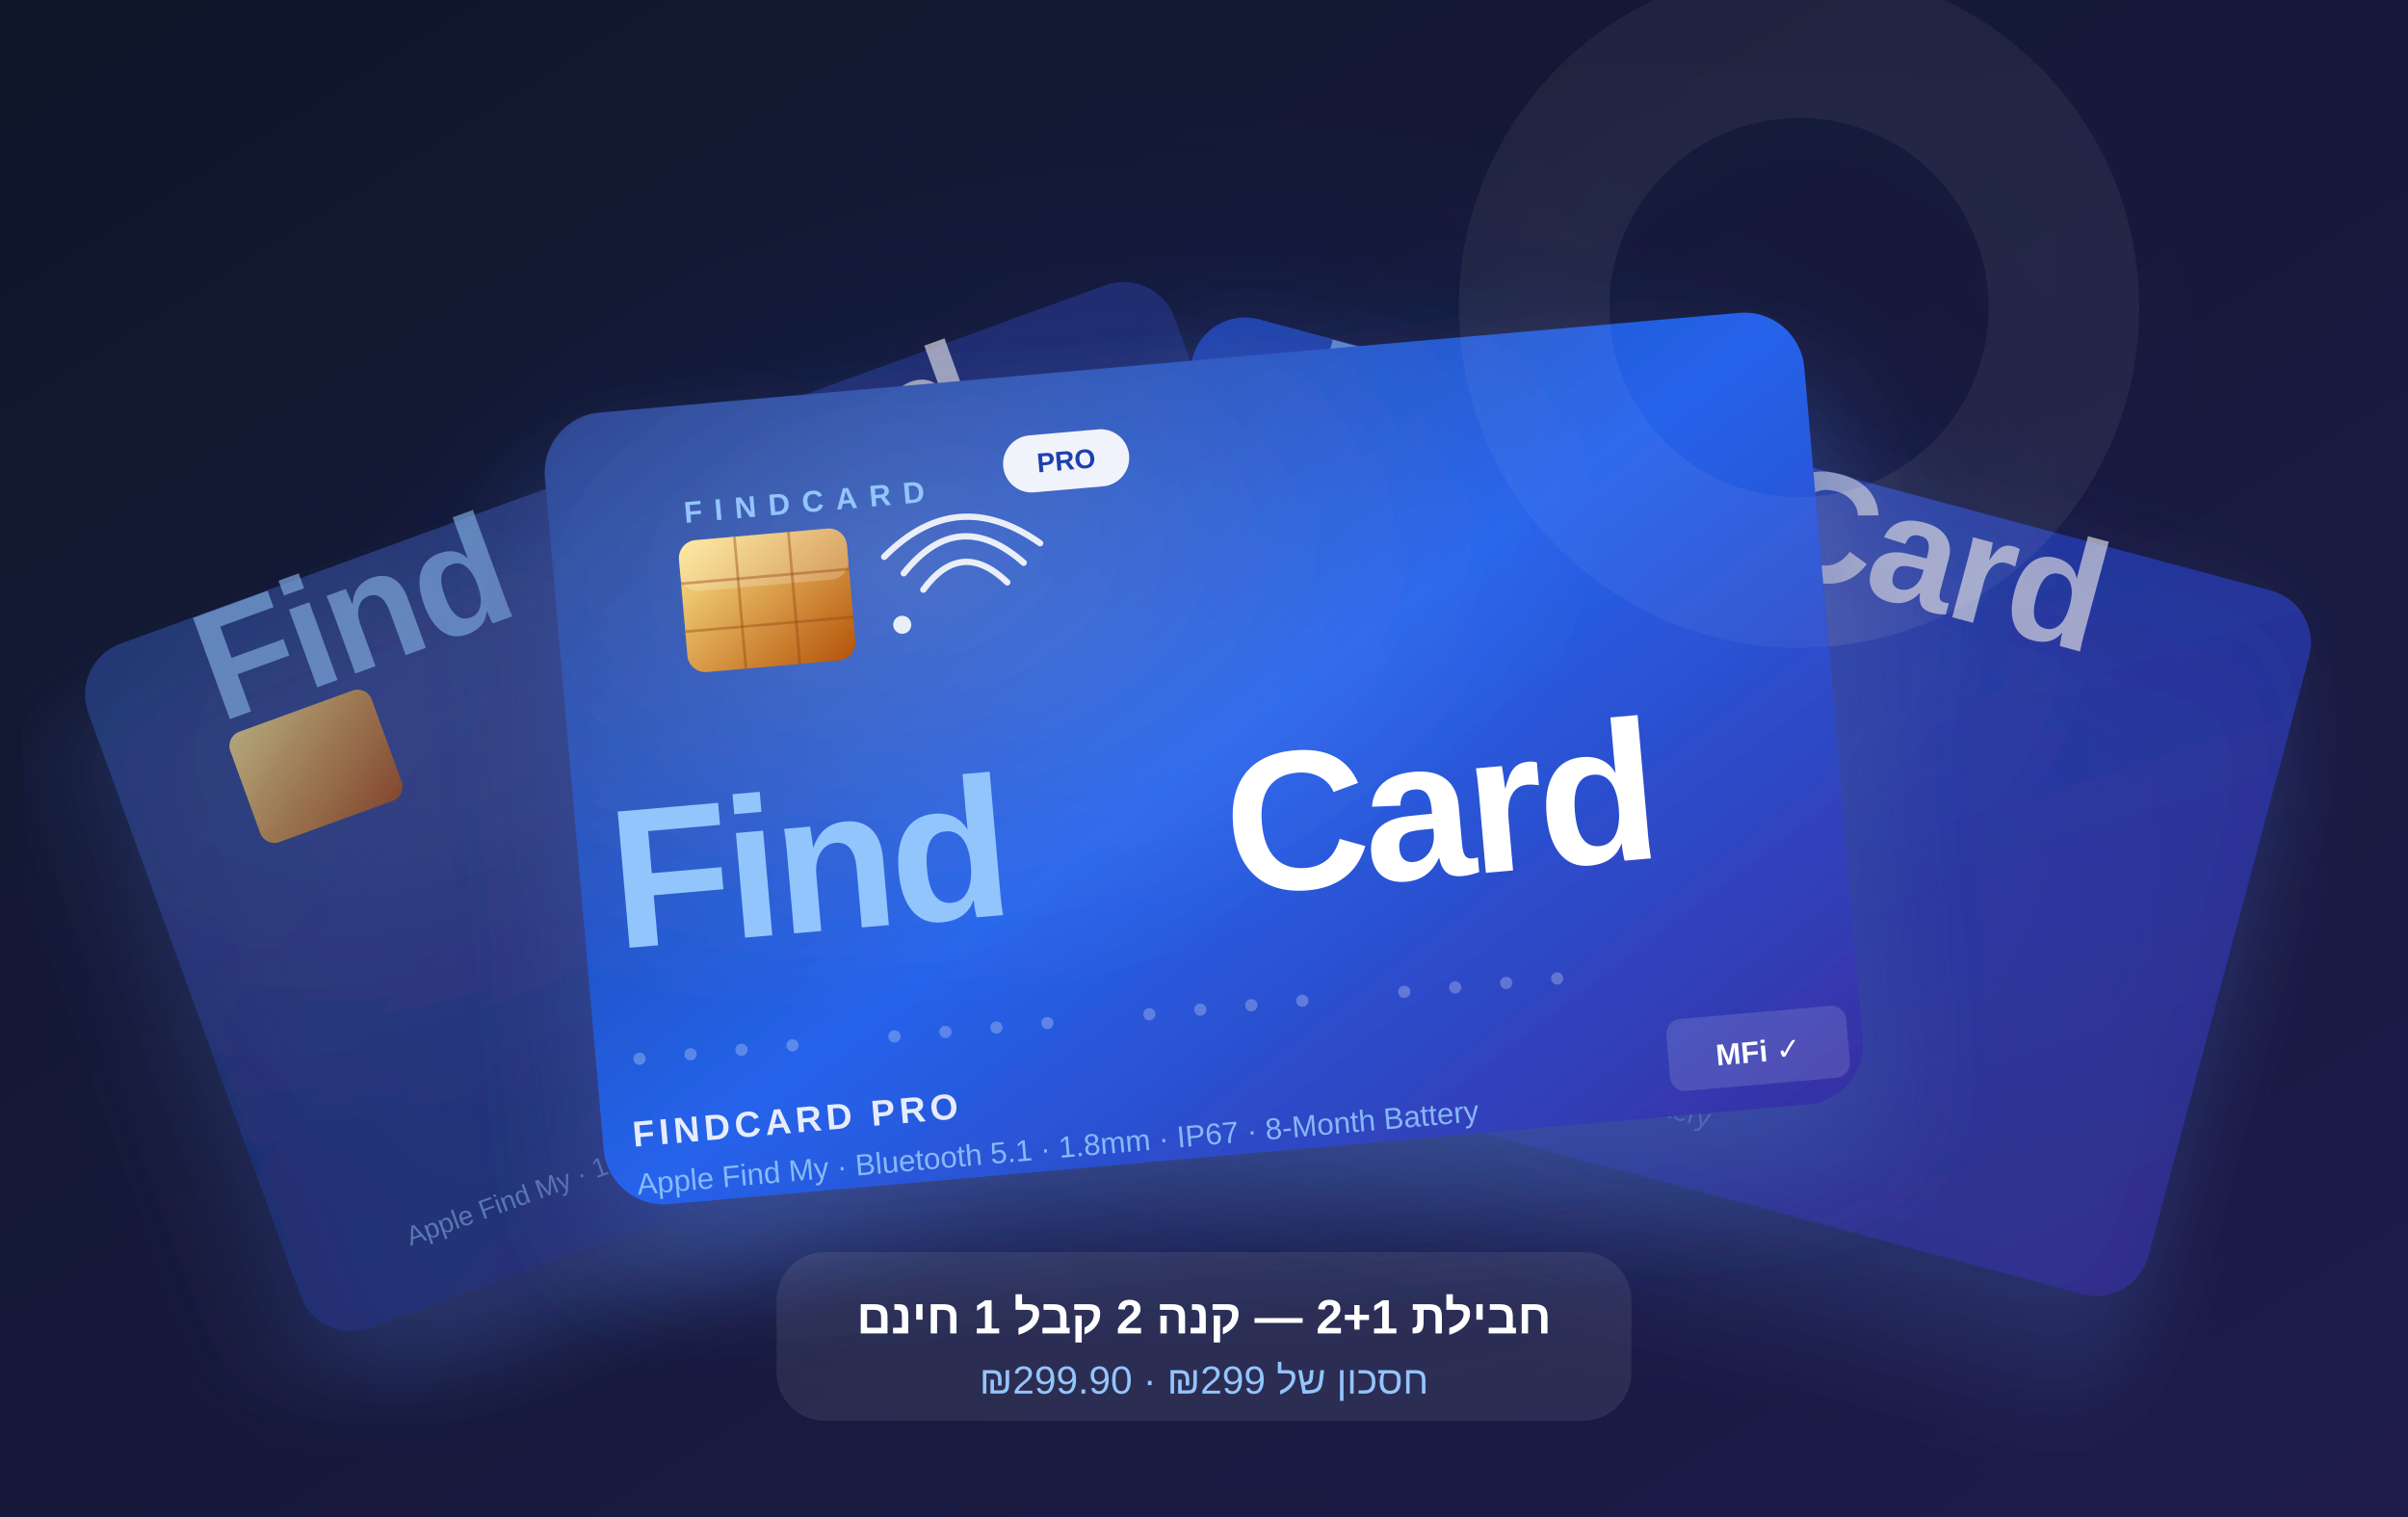
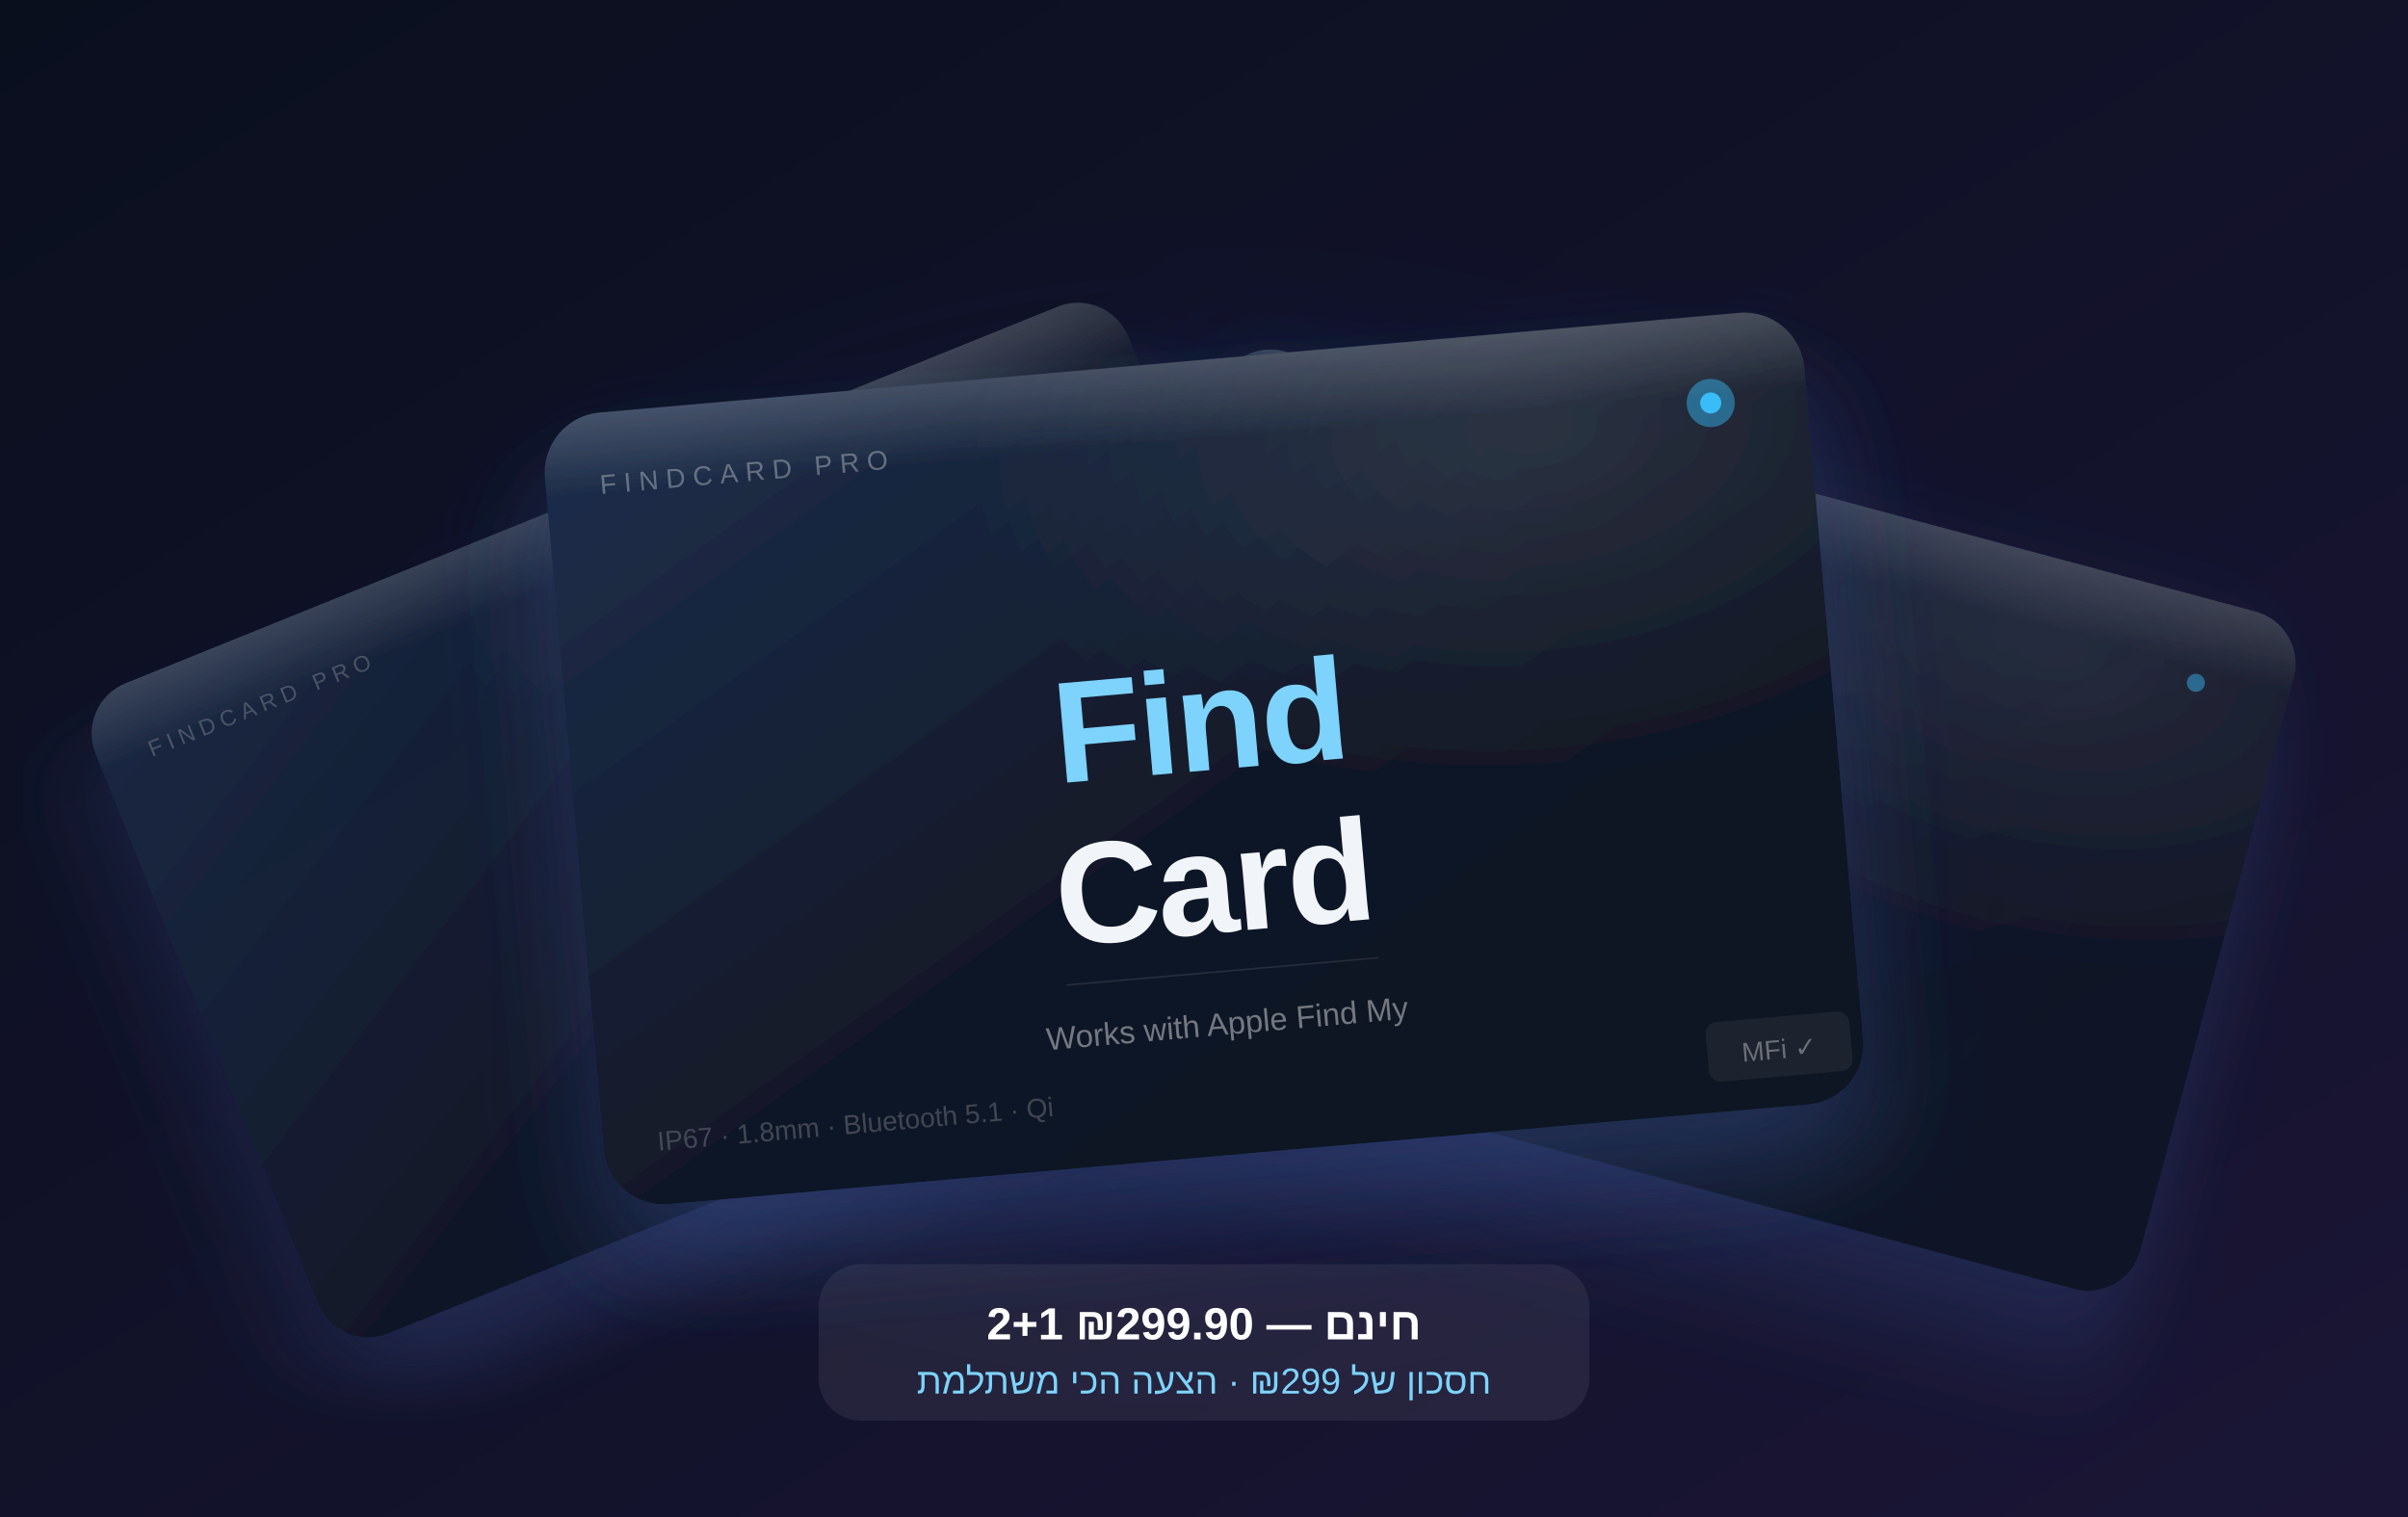
<svg xmlns="http://www.w3.org/2000/svg" viewBox="0 0 800 504" width="800" height="504">
  <defs>
-     <linearGradient id="p3bg" x1="0%" y1="0%" x2="100%" y2="100%">
-       <stop offset="0%" stop-color="#0F172A" />
-       <stop offset="100%" stop-color="#1E1B4B" />
+     <linearGradient id="bg3" x1="0%" y1="0%" x2="100%" y2="100%">
+       <stop offset="0%" stop-color="#0A0F1E" />
+       <stop offset="100%" stop-color="#1A1535" />
    </linearGradient>
-     <linearGradient id="p3card" x1="0%" y1="0%" x2="100%" y2="100%">
-       <stop offset="0%" stop-color="#1E3A8A" />
-       <stop offset="50%" stop-color="#2563EB" />
-       <stop offset="100%" stop-color="#3730A3" />
+     <linearGradient id="card3" x1="8%" y1="5%" x2="92%" y2="95%">
+       <stop offset="0%" stop-color="#1C2C48" />
+       <stop offset="55%" stop-color="#111827" />
+       <stop offset="100%" stop-color="#0C1320" />
    </linearGradient>
-     <linearGradient id="p3cardL" x1="0%" y1="0%" x2="100%" y2="100%">
-       <stop offset="0%" stop-color="#1E3A8A" stop-opacity="0.85" />
-       <stop offset="100%" stop-color="#312E81" stop-opacity="0.85" />
-     </linearGradient>
-     <linearGradient id="p3cardR" x1="0%" y1="0%" x2="100%" y2="100%">
-       <stop offset="0%" stop-color="#1D4ED8" stop-opacity="0.85" />
-       <stop offset="100%" stop-color="#3730A3" stop-opacity="0.85" />
-     </linearGradient>
-     <radialGradient id="p3shine" cx="27%" cy="22%" r="56%">
-       <stop offset="0%" stop-color="#FFFFFF" stop-opacity="0.18" />
-       <stop offset="100%" stop-color="#FFFFFF" stop-opacity="0" />
-     </radialGradient>
-     <radialGradient id="p3shineDim" cx="27%" cy="22%" r="56%">
+     <radialGradient id="shine3" cx="78%" cy="12%" r="45%">
      <stop offset="0%" stop-color="#FFFFFF" stop-opacity="0.10" />
      <stop offset="100%" stop-color="#FFFFFF" stop-opacity="0" />
    </radialGradient>
-     <linearGradient id="p3chip" x1="0%" y1="0%" x2="100%" y2="100%">
-       <stop offset="0%" stop-color="#FDE68A" />
-       <stop offset="100%" stop-color="#B45309" />
+     <linearGradient id="topGlow3" x1="0%" y1="0%" x2="0%" y2="100%">
+       <stop offset="0%" stop-color="#FFFFFF" stop-opacity="0.18" />
+       <stop offset="10%" stop-color="#FFFFFF" stop-opacity="0" />
    </linearGradient>
-     <filter id="p3shadow" x="-30%" y="-40%" width="160%" height="210%">
-       <feGaussianBlur in="SourceAlpha" stdDeviation="20" result="blur" />
-       <feOffset in="blur" dx="0" dy="22" result="off" />
-       <feColorMatrix type="matrix" in="off" values="0 0 0 0 0.05  0 0 0 0 0.1  0 0 0 0 0.4  0 0 0 0.6 0" result="col" />
+     <radialGradient id="glowBg" cx="50%" cy="50%" r="50%">
+       <stop offset="0%" stop-color="#1D4ED8" stop-opacity="0.10" />
+       <stop offset="100%" stop-color="#1D4ED8" stop-opacity="0" />
+     </radialGradient>
+     <filter id="sh3" x="-28%" y="-35%" width="156%" height="200%">
+       <feGaussianBlur in="SourceAlpha" stdDeviation="18" result="b" />
+       <feOffset in="b" dx="0" dy="20" result="o" />
+       <feColorMatrix type="matrix" in="o" values="0 0 0 0 0.03 0 0 0 0 0.06 0 0 0 0 0.2 0 0 0 0.55 0" result="c" />
      <feMerge>
-         <feMergeNode in="col" />
+         <feMergeNode in="c" />
        <feMergeNode in="SourceGraphic" />
      </feMerge>
    </filter>
-     <filter id="p3glow" x="-50%" y="-50%" width="200%" height="200%">
-       <feGaussianBlur in="SourceGraphic" stdDeviation="30" result="blur" />
-     </filter>
  </defs>
-   <rect width="800" height="504" fill="url(#p3bg)" />
-   <ellipse cx="400" cy="260" rx="280" ry="180" fill="#1D4ED8" opacity="0.08" filter="url(#p3glow)" />
-   <ellipse cx="200" cy="300" rx="120" ry="80" fill="#3730A3" opacity="0.12" filter="url(#p3glow)" />
-   <ellipse cx="600" cy="300" rx="120" ry="80" fill="#2563EB" opacity="0.12" filter="url(#p3glow)" />
-   <g transform="translate(245,268) rotate(-20)" filter="url(#p3shadow)" opacity="0.82">
-     <rect x="-192" y="-121" width="384" height="242" rx="18" fill="url(#p3cardL)" />
-     <rect x="-192" y="-121" width="384" height="242" rx="18" fill="url(#p3shineDim)" />
-     <g transform="translate(-152,-80)">
-       <rect width="50" height="39" rx="5" fill="url(#p3chip)" opacity="0.8" />
-     </g>
-     <text x="-152" y="-85" font-family="Arial Black,Arial,sans-serif" font-weight="900" font-size="52" fill="#93C5FD" letter-spacing="-1" opacity="0.7">Find</text>
-     <text x="6" y="-85" font-family="Arial Black,Arial,sans-serif" font-weight="900" font-size="52" fill="white" letter-spacing="-1" opacity="0.7">Card</text>
-     <text x="-152" y="100" font-family="Arial,sans-serif" font-size="9" fill="#93C5FD" opacity="0.6">Apple Find My  ·  1.8mm  ·  IP67  ·  8-Month Battery</text>
+   <rect width="800" height="504" fill="url(#bg3)" />
+   <ellipse cx="400" cy="270" rx="300" ry="200" fill="url(#glowBg)" />
+   <g transform="translate(240,272) rotate(-22)" filter="url(#sh3)" opacity="0.78">
+     <rect x="-185" y="-116" width="370" height="233" rx="18" fill="url(#card3)" />
+     <rect x="-185" y="-116" width="370" height="233" rx="18" fill="url(#topGlow3)" />
+     <rect x="-185" y="-116" width="370" height="233" rx="18" fill="url(#shine3)" />
+     <circle cx="154" cy="-88" r="3" fill="#38BDF8" opacity="0.6" />
+     <text x="-168" y="-90" font-family="Arial,sans-serif" font-size="7.5" fill="white" opacity="0.28" letter-spacing="2">FINDCARD PRO</text>
+     <text x="0" y="-2" font-family="Arial Black,Arial,sans-serif" font-weight="900" font-size="38" fill="#7DD3FC" letter-spacing="-0.5" text-anchor="middle" opacity="0.65">Find</text>
+     <text x="0" y="42" font-family="Arial Black,Arial,sans-serif" font-weight="900" font-size="38" fill="#F1F5F9" letter-spacing="-0.5" text-anchor="middle" opacity="0.65">Card</text>
+     <text x="0" y="68" font-family="Arial,sans-serif" font-size="8.5" fill="white" opacity="0.28" text-anchor="middle">Works with Apple Find My</text>
  </g>
-   <g transform="translate(555,268) rotate(15)" filter="url(#p3shadow)" opacity="0.82">
-     <rect x="-192" y="-121" width="384" height="242" rx="18" fill="url(#p3cardR)" />
-     <rect x="-192" y="-121" width="384" height="242" rx="18" fill="url(#p3shineDim)" />
-     <g transform="translate(-152,-80)">
-       <rect width="50" height="39" rx="5" fill="url(#p3chip)" opacity="0.8" />
-     </g>
-     <text x="-152" y="-85" font-family="Arial Black,Arial,sans-serif" font-weight="900" font-size="52" fill="#93C5FD" letter-spacing="-1" opacity="0.7">Find</text>
-     <text x="6" y="-85" font-family="Arial Black,Arial,sans-serif" font-weight="900" font-size="52" fill="white" letter-spacing="-1" opacity="0.7">Card</text>
-     <text x="-152" y="100" font-family="Arial,sans-serif" font-size="9" fill="#93C5FD" opacity="0.6">Apple Find My  ·  1.8mm  ·  IP67  ·  8-Month Battery</text>
+   <g transform="translate(558,272) rotate(15)" filter="url(#sh3)" opacity="0.78">
+     <rect x="-185" y="-116" width="370" height="233" rx="18" fill="url(#card3)" />
+     <rect x="-185" y="-116" width="370" height="233" rx="18" fill="url(#topGlow3)" />
+     <rect x="-185" y="-116" width="370" height="233" rx="18" fill="url(#shine3)" />
+     <circle cx="154" cy="-88" r="3" fill="#38BDF8" opacity="0.6" />
+     <text x="-168" y="-90" font-family="Arial,sans-serif" font-size="7.5" fill="white" opacity="0.28" letter-spacing="2">FINDCARD PRO</text>
+     <text x="0" y="-2" font-family="Arial Black,Arial,sans-serif" font-weight="900" font-size="38" fill="#7DD3FC" letter-spacing="-0.5" text-anchor="middle" opacity="0.65">Find</text>
+     <text x="0" y="42" font-family="Arial Black,Arial,sans-serif" font-weight="900" font-size="38" fill="#F1F5F9" letter-spacing="-0.5" text-anchor="middle" opacity="0.65">Card</text>
+     <text x="0" y="68" font-family="Arial,sans-serif" font-size="8.5" fill="white" opacity="0.28" text-anchor="middle">Works with Apple Find My</text>
  </g>
-   <g transform="translate(400,252) rotate(-5)" filter="url(#p3shadow)">
-     <rect x="-210" y="-132" width="420" height="264" rx="20" fill="url(#p3card)" />
-     <rect x="-210" y="-132" width="420" height="264" rx="20" fill="url(#p3shine)" />
-     <circle cx="210" cy="-132" r="88" fill="none" stroke="white" stroke-width="50" opacity="0.05" />
-     <g transform="translate(-168,-87)">
-       <rect width="56" height="44" rx="6" fill="url(#p3chip)" />
-       <rect width="56" height="17" rx="6" fill="white" opacity="0.22" />
-       <line x1="0" y1="14" x2="56" y2="14" stroke="#92400E" stroke-width="0.9" opacity="0.4" />
-       <line x1="0" y1="30" x2="56" y2="30" stroke="#92400E" stroke-width="0.9" opacity="0.4" />
-       <line x1="19" y1="0" x2="19" y2="44" stroke="#92400E" stroke-width="0.9" opacity="0.4" />
-       <line x1="37" y1="0" x2="37" y2="44" stroke="#92400E" stroke-width="0.9" opacity="0.4" />
-     </g>
-     <g transform="translate(-96,-74)" opacity="0.88">
-       <circle cx="0" cy="21" r="3" fill="white" />
-       <path d="M8,10 Q22,-6 36,10" fill="none" stroke="white" stroke-width="2.1" stroke-linecap="round" />
-       <path d="M2,4 Q22,-17 42,4" fill="none" stroke="white" stroke-width="2.1" stroke-linecap="round" />
-       <path d="M-4,-2 Q22,-24 48,-2" fill="none" stroke="white" stroke-width="2.1" stroke-linecap="round" />
-     </g>
-     <text x="-165" y="-93" font-family="Arial,sans-serif" font-size="10" font-weight="700" fill="#93C5FD" letter-spacing="4">FINDCARD</text>
-     <rect x="-58" y="-112" width="42" height="19" rx="9.5" fill="white" opacity="0.92" />
-     <text x="-37" y="-99.5" font-family="Arial,sans-serif" font-size="9" font-weight="800" fill="#1E40AF" text-anchor="middle">PRO</text>
-     <text x="-200" y="46" font-family="Arial Black,Arial,sans-serif" font-weight="900" font-size="66" fill="#93C5FD" letter-spacing="-2">Find</text>
-     <text x="5" y="46" font-family="Arial Black,Arial,sans-serif" font-weight="900" font-size="66" fill="white" letter-spacing="-2">Card</text>
-     <text x="-200" y="88" font-family="Courier New,monospace" font-size="15" fill="white" opacity="0.25" letter-spacing="8">••••  ••••  ••••  ••••</text>
-     <text x="-200" y="112" font-family="Arial,sans-serif" font-size="12" font-weight="700" fill="white" opacity="0.88" letter-spacing="1.5">FINDCARD PRO</text>
-     <text x="-200" y="128" font-family="Arial,sans-serif" font-size="10" fill="#93C5FD" opacity="0.88">Apple Find My  ·  Bluetooth 5.1  ·  1.8mm  ·  IP67  ·  8-Month Battery</text>
-     <rect x="145" y="100" width="60" height="24" rx="5" fill="white" opacity="0.13" />
-     <text x="175" y="116.5" font-family="Arial,sans-serif" font-size="10" font-weight="600" fill="white" text-anchor="middle">MFi ✓</text>
+   <g transform="translate(400,252) rotate(-5)" filter="url(#sh3)">
+     <rect x="-210" y="-132" width="420" height="264" rx="20" fill="url(#card3)" />
+     <rect x="-210" y="-132" width="420" height="264" rx="20" fill="url(#topGlow3)" />
+     <rect x="-210" y="-132" width="420" height="264" rx="20" fill="url(#shine3)" />
+     <circle cx="178" cy="-103" r="8" fill="#38BDF8" opacity="0.45" />
+     <circle cx="178" cy="-103" r="3.5" fill="#38BDF8" />
+     <text x="-192" y="-105" font-family="Arial,sans-serif" font-size="9" fill="white" opacity="0.32" letter-spacing="2.5">FINDCARD PRO</text>
+     <text x="0" y="4" font-family="Arial Black,Arial,Helvetica,sans-serif" font-weight="900" font-size="48" fill="#7DD3FC" letter-spacing="-1" text-anchor="middle">Find</text>
+     <text x="0" y="58" font-family="Arial Black,Arial,Helvetica,sans-serif" font-weight="900" font-size="48" fill="#F1F5F9" letter-spacing="-1" text-anchor="middle">Card</text>
+     <line x1="-52" y1="71" x2="52" y2="71" stroke="white" stroke-width="0.5" opacity="0.10" />
+     <text x="0" y="92" font-family="Arial,Helvetica,sans-serif" font-size="10.5" fill="white" opacity="0.42" text-anchor="middle">Works with Apple Find My</text>
+     <text x="-192" y="114" font-family="Arial,sans-serif" font-size="9" fill="white" opacity="0.20">IP67  ·  1.8mm  ·  Bluetooth 5.1  ·  Qi</text>
+     <rect x="158" y="102" width="48" height="20" rx="4" fill="white" opacity="0.06" />
+     <text x="182" y="116" font-family="Arial,sans-serif" font-size="9" fill="white" opacity="0.35" text-anchor="middle">MFi ✓</text>
  </g>
-   <rect x="258" y="416" width="284" height="56" rx="16" fill="white" opacity="0.08" />
-   <text x="400" y="443" font-family="Arial Black,Arial,sans-serif" font-weight="900" font-size="16" fill="white" text-anchor="middle">חבילת 2+1 — קנה 2 קבל 1 חינם</text>
-   <text x="400" y="463" font-family="Arial,sans-serif" font-size="13" fill="#93C5FD" text-anchor="middle">₪299.90 · חסכון של ₪299</text>
+   <rect x="272" y="420" width="256" height="52" rx="14" fill="white" opacity="0.07" />
+   <text x="400" y="445" font-family="Arial Black,Arial,sans-serif" font-weight="900" font-size="15" fill="white" text-anchor="middle">2+1 חינם — ₪299.90</text>
+   <text x="400" y="463" font-family="Arial,sans-serif" font-size="12" fill="#7DD3FC" text-anchor="middle">חסכון של ₪299 · הצעה הכי משתלמת</text>
</svg>
